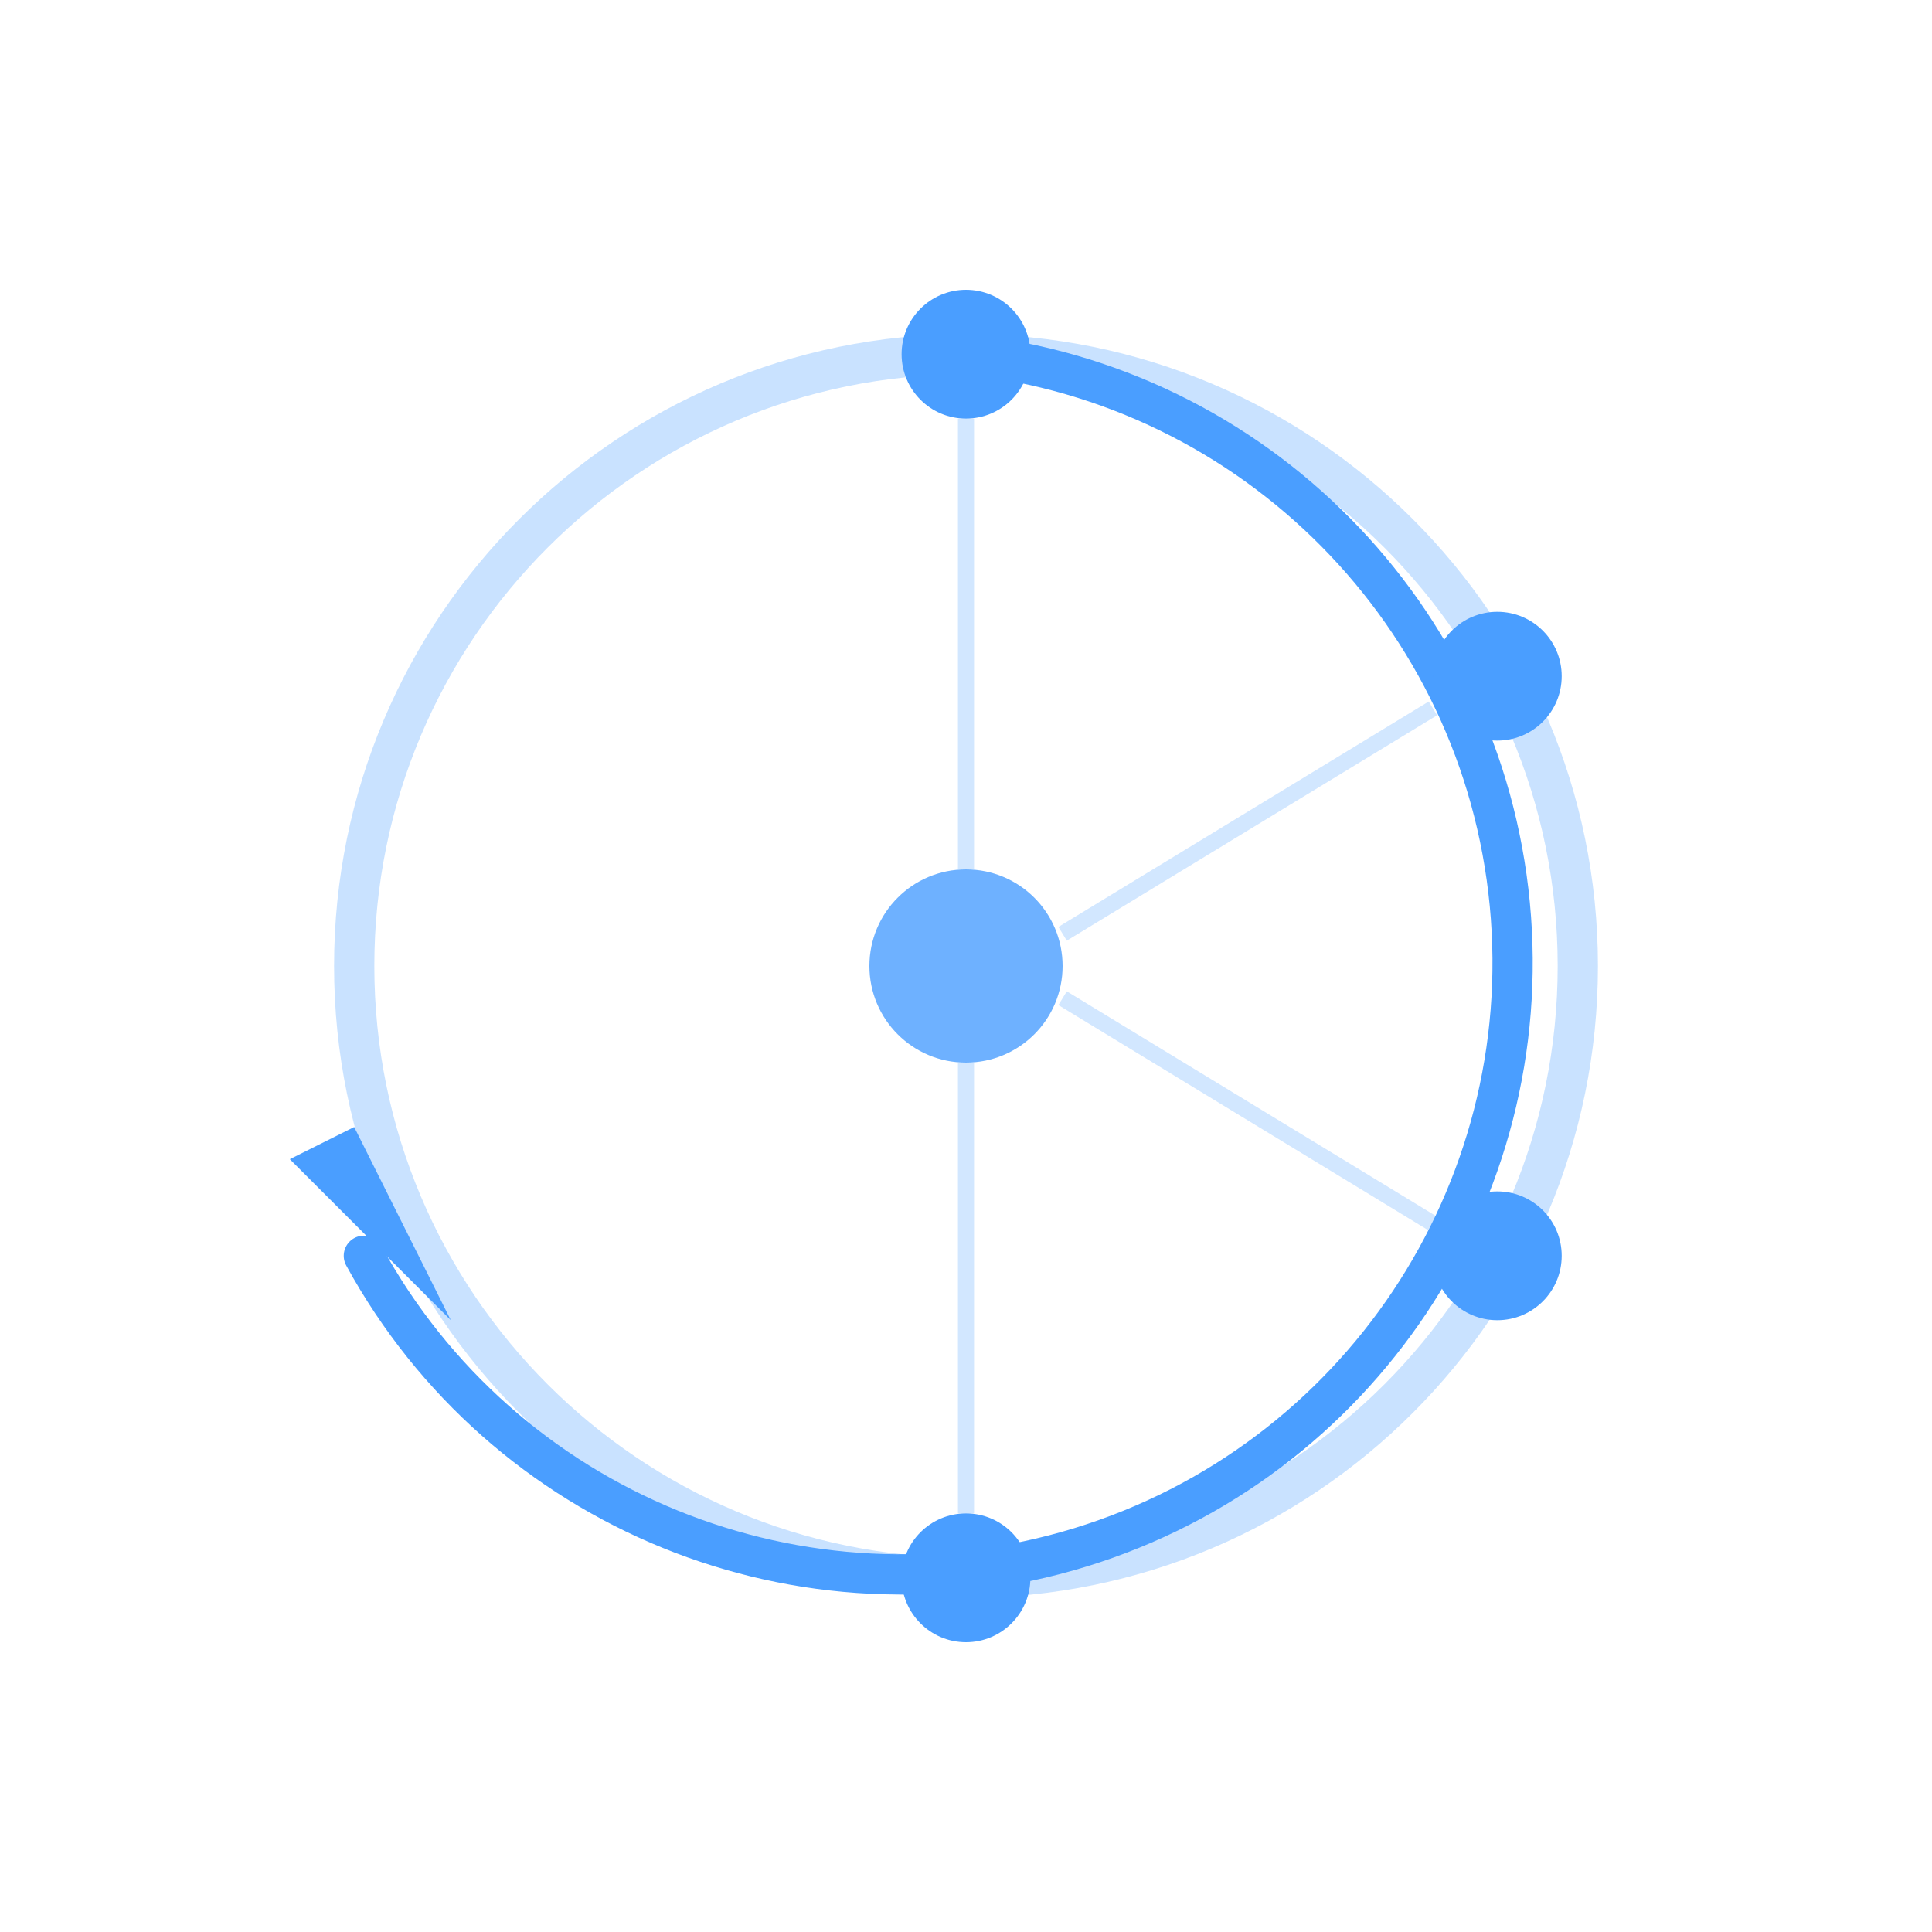
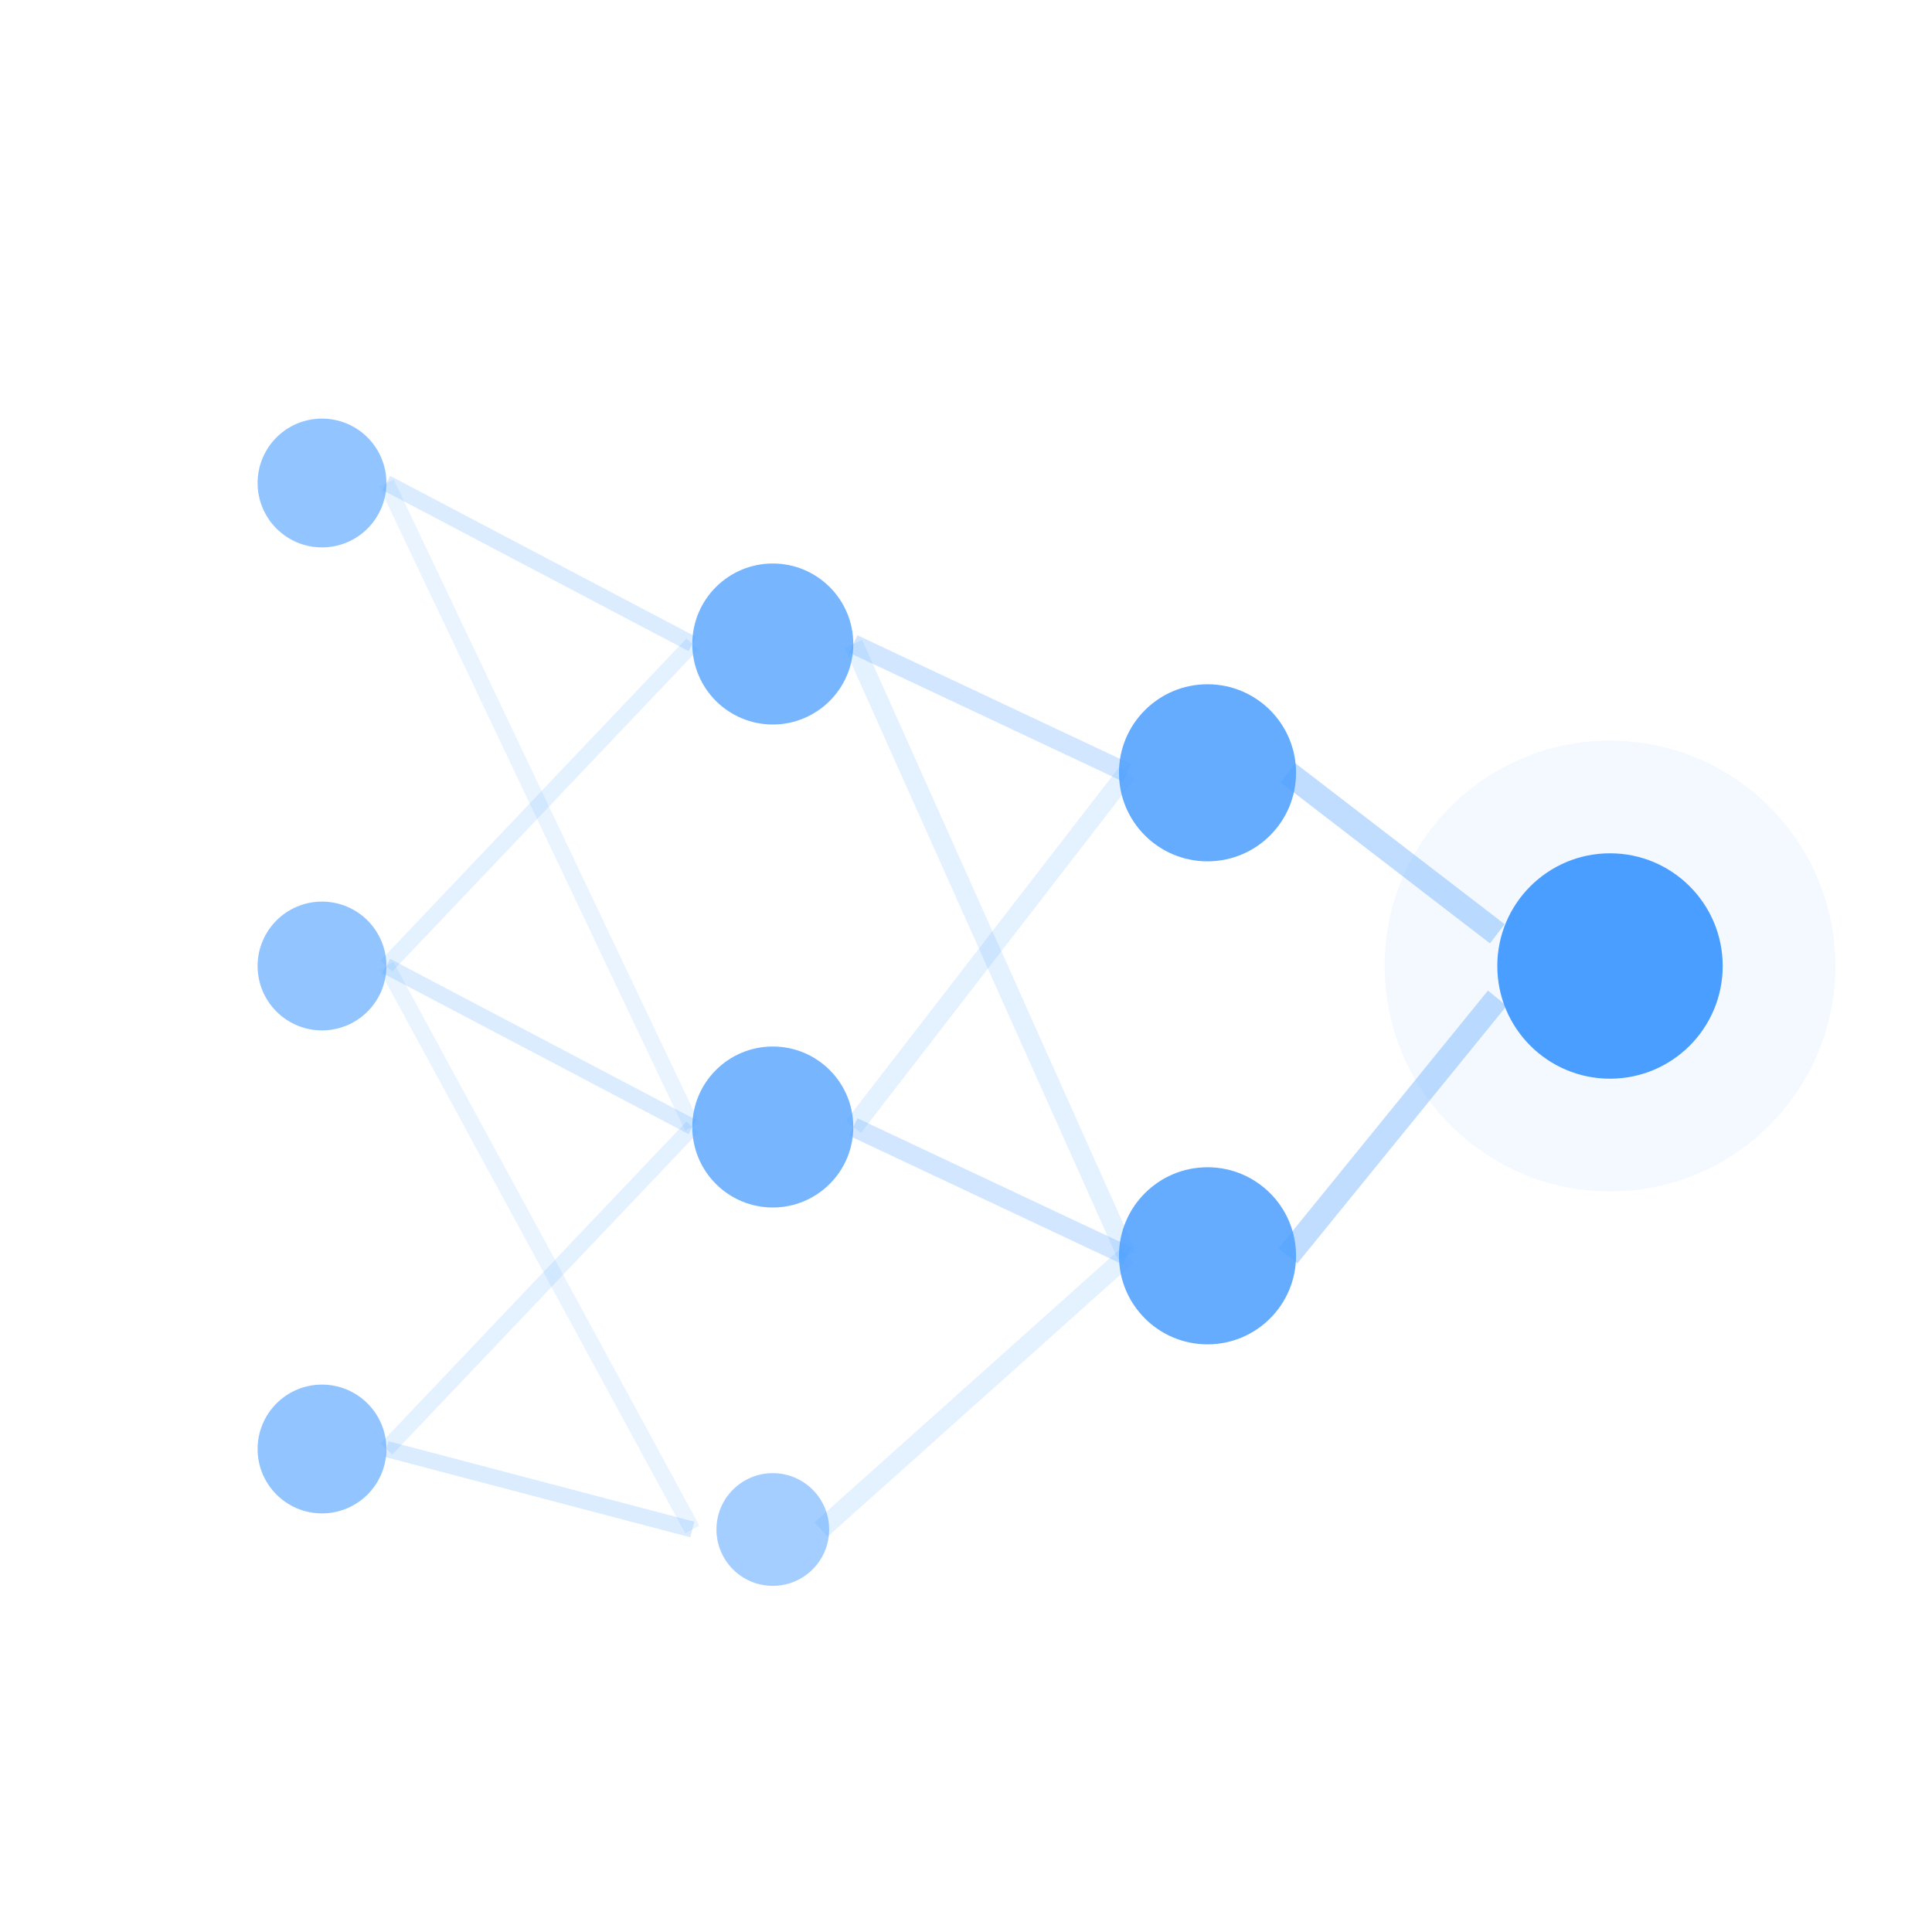
<svg xmlns="http://www.w3.org/2000/svg" viewBox="0 0 120 120" fill="none">
-   <circle cx="60" cy="60" r="38" stroke="#4a9eff" stroke-width="2.5" opacity="0.3" />
-   <path d="M 60 22 A 38 38 0 1 1 22.6 78" stroke="#4a9eff" stroke-width="2.5" stroke-linecap="round" />
-   <polygon points="18,72 28,82 22,70" fill="#4a9eff" />
-   <circle cx="60" cy="22" r="4" fill="#4a9eff" />
-   <circle cx="93" cy="42" r="4" fill="#4a9eff" />
-   <circle cx="93" cy="78" r="4" fill="#4a9eff" />
-   <circle cx="60" cy="98" r="4" fill="#4a9eff" />
-   <circle cx="60" cy="60" r="6" fill="#4a9eff" opacity="0.8" />
-   <line x1="60" y1="26" x2="60" y2="54" stroke="#4a9eff" stroke-width="1" opacity="0.25" />
-   <line x1="89" y1="44" x2="66" y2="58" stroke="#4a9eff" stroke-width="1" opacity="0.25" />
-   <line x1="89" y1="76" x2="66" y2="62" stroke="#4a9eff" stroke-width="1" opacity="0.25" />
-   <line x1="60" y1="94" x2="60" y2="66" stroke="#4a9eff" stroke-width="1" opacity="0.25" />
+   <g transform="translate(10, 10)">
+     <circle cx="10" cy="20" r="4" fill="#4a9eff" opacity="0.6" />
+     <circle cx="10" cy="50" r="4" fill="#4a9eff" opacity="0.6" />
+     <circle cx="10" cy="80" r="4" fill="#4a9eff" opacity="0.6" />
+     <circle cx="38" cy="30" r="5" fill="#4a9eff" opacity="0.75" />
+     <circle cx="38" cy="60" r="5" fill="#4a9eff" opacity="0.75" />
+     <circle cx="38" cy="85" r="3.5" fill="#4a9eff" opacity="0.5" />
+     <circle cx="65" cy="38" r="5.5" fill="#4a9eff" opacity="0.85" />
+     <circle cx="65" cy="68" r="5.5" fill="#4a9eff" opacity="0.85" />
+     <circle cx="90" cy="50" r="7" fill="#4a9eff" />
+     <line x1="14" y1="20" x2="33" y2="30" stroke="#4a9eff" stroke-width="1" opacity="0.2" />
+     <line x1="14" y1="20" x2="33" y2="60" stroke="#4a9eff" stroke-width="1" opacity="0.12" />
+     <line x1="14" y1="50" x2="33" y2="30" stroke="#4a9eff" stroke-width="1" opacity="0.15" />
+     <line x1="14" y1="50" x2="33" y2="60" stroke="#4a9eff" stroke-width="1" opacity="0.2" />
+     <line x1="14" y1="50" x2="33" y2="85" stroke="#4a9eff" stroke-width="1" opacity="0.12" />
+     <line x1="14" y1="80" x2="33" y2="60" stroke="#4a9eff" stroke-width="1" opacity="0.15" />
+     <line x1="14" y1="80" x2="33" y2="85" stroke="#4a9eff" stroke-width="1" opacity="0.2" />
+     <line x1="43" y1="30" x2="60" y2="38" stroke="#4a9eff" stroke-width="1.2" opacity="0.25" />
+     <line x1="43" y1="30" x2="60" y2="68" stroke="#4a9eff" stroke-width="1.2" opacity="0.15" />
+     <line x1="43" y1="60" x2="60" y2="38" stroke="#4a9eff" stroke-width="1.2" opacity="0.15" />
+     <line x1="43" y1="60" x2="60" y2="68" stroke="#4a9eff" stroke-width="1.2" opacity="0.25" />
+     <line x1="41" y1="85" x2="60" y2="68" stroke="#4a9eff" stroke-width="1.2" opacity="0.15" />
+     <line x1="70" y1="38" x2="83" y2="48" stroke="#4a9eff" stroke-width="1.5" opacity="0.35" />
+     <line x1="70" y1="68" x2="83" y2="52" stroke="#4a9eff" stroke-width="1.5" opacity="0.35" />
+     <circle cx="90" cy="50" r="14" fill="#4a9eff" opacity="0.06" />
+   </g>
</svg>
